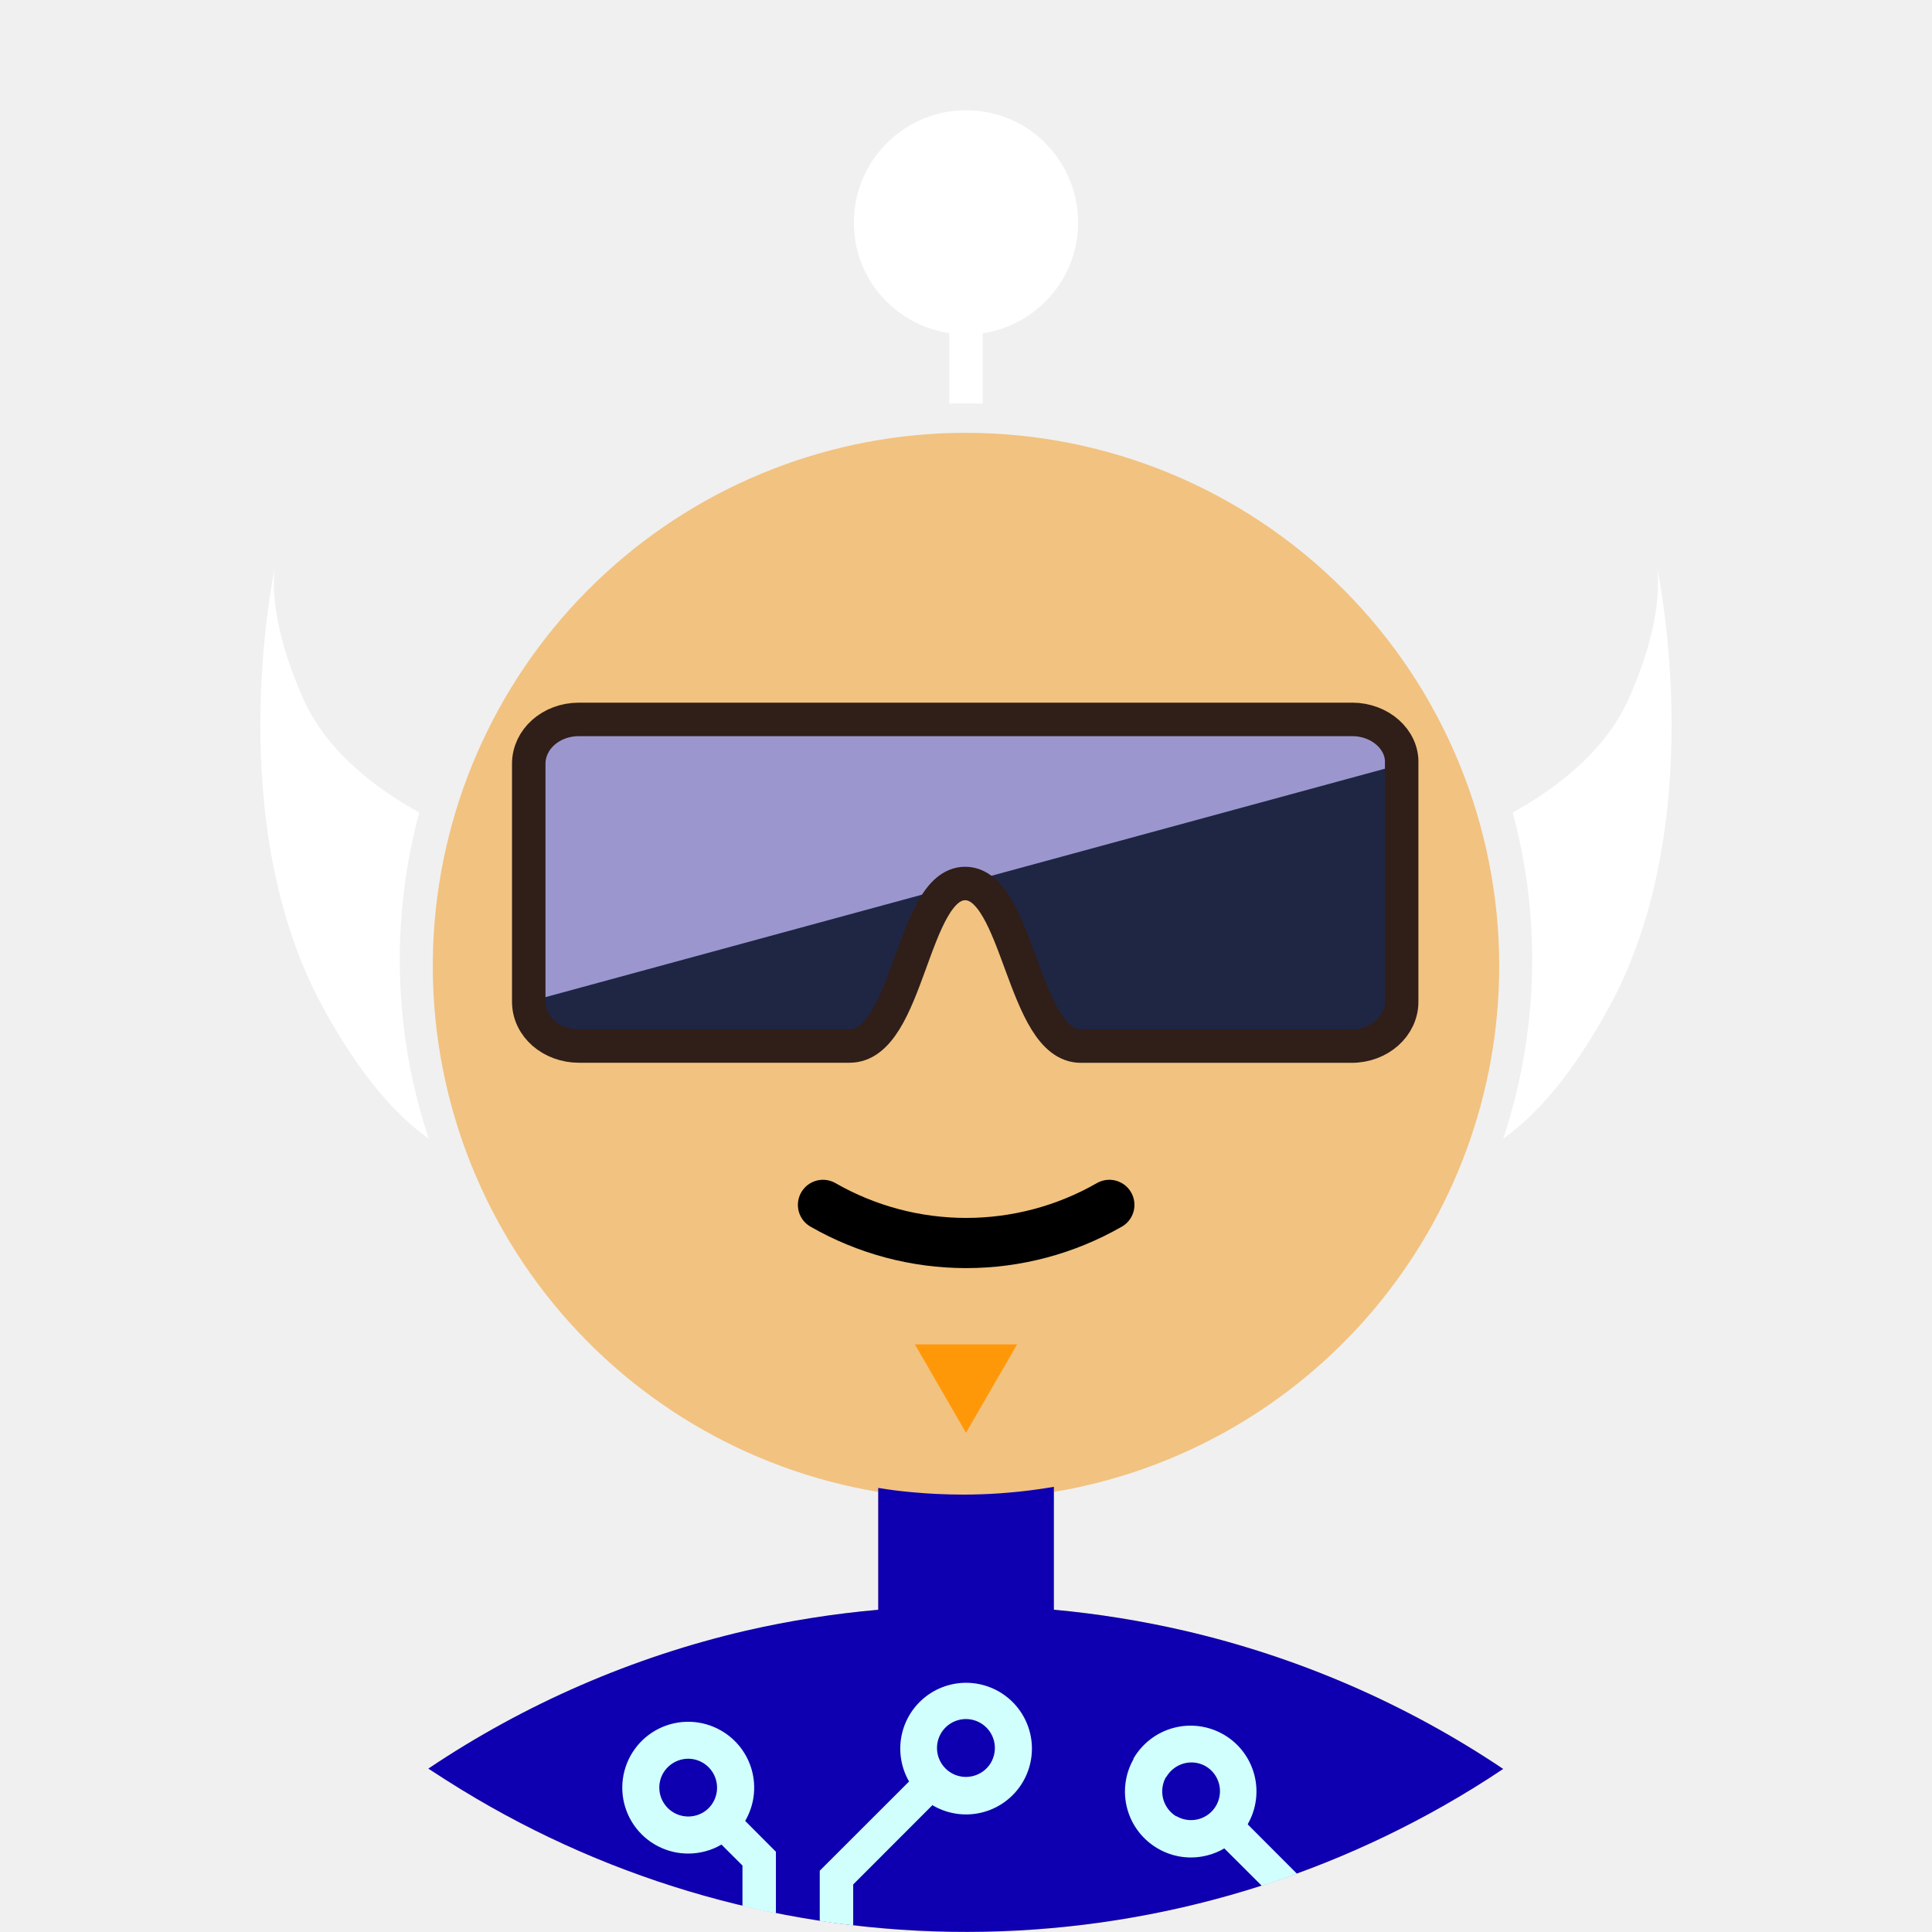
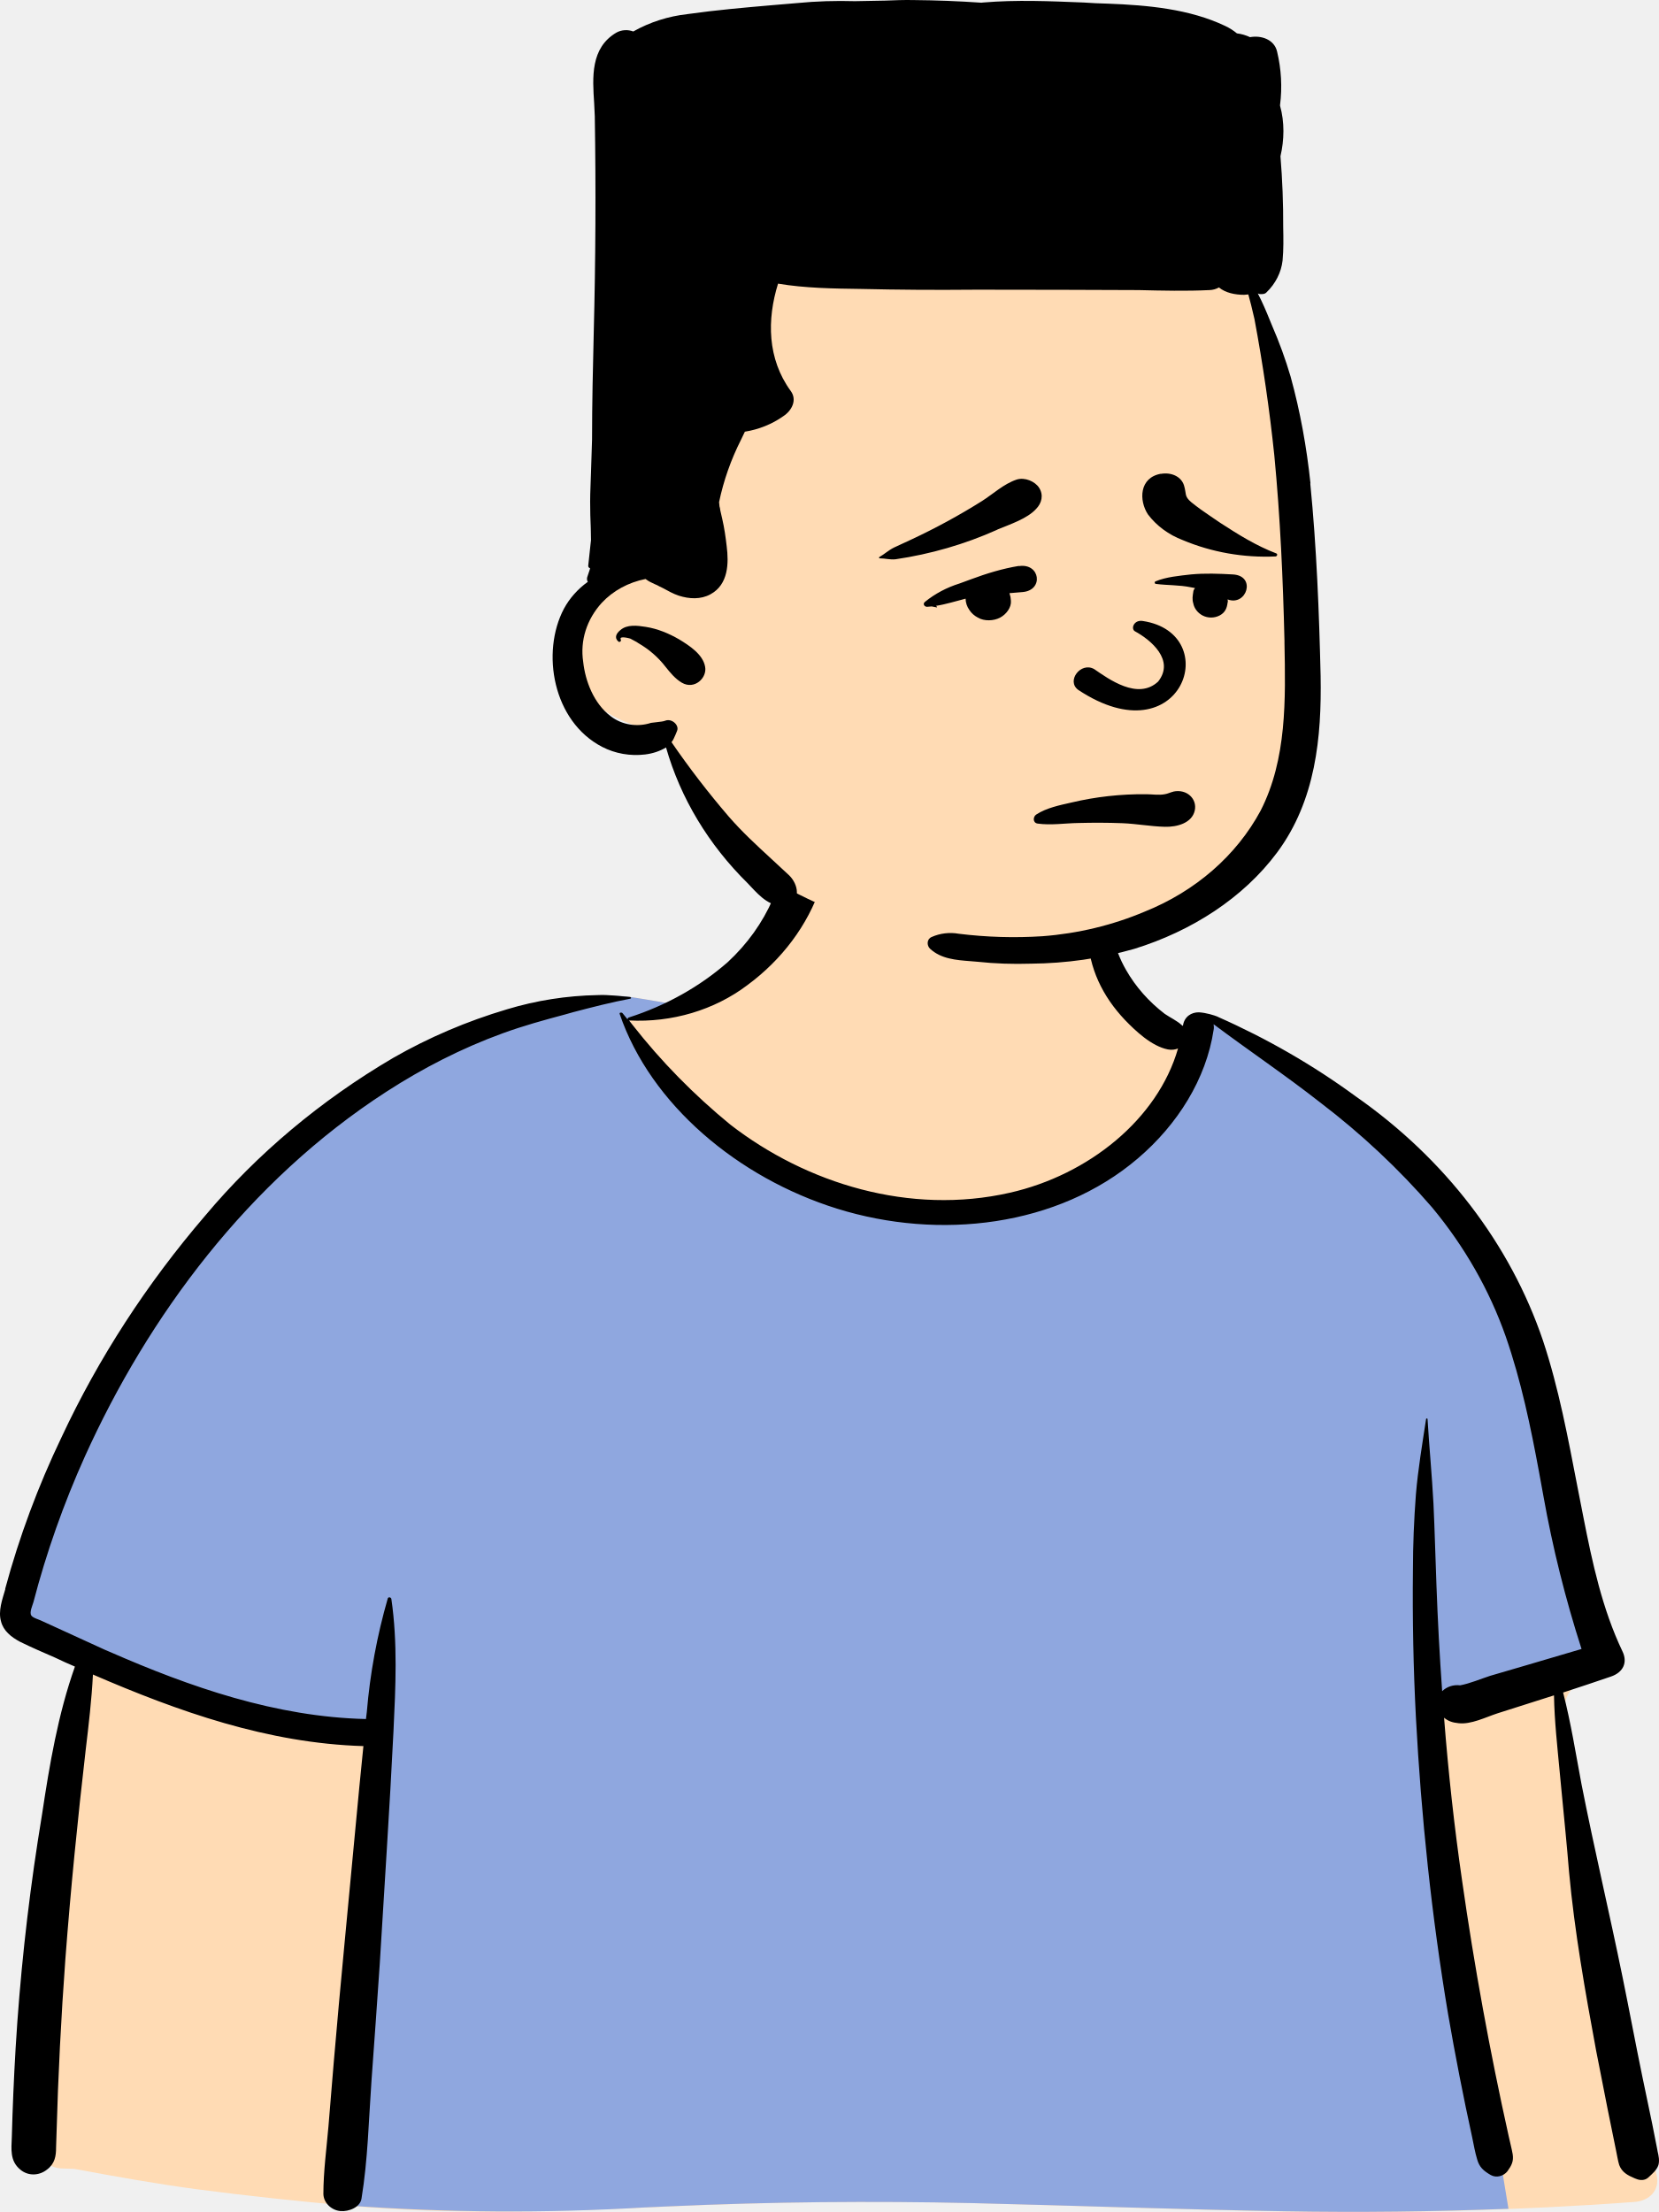
- <svg xmlns="http://www.w3.org/2000/svg" width="231" height="231" viewBox="0 0 231 231" fill="none">
-   <g clip-path="url(#clip0_252_181)">
-     <path d="M115.5 51.75C99.504 51.749 84.092 57.762 72.322 68.595C60.553 79.428 53.286 94.29 51.964 110.232C50.642 126.174 55.362 142.03 65.186 154.653C75.011 167.277 89.222 175.746 105 178.38V192.47C85.782 194.224 67.31 200.766 51.271 211.497C70.278 224.215 92.632 231.003 115.501 231.003C138.37 231.003 160.724 224.215 179.731 211.497C163.692 200.765 145.22 194.223 126.002 192.468V178.384C140.883 175.899 154.401 168.217 164.151 156.703C173.902 145.189 179.252 130.59 179.252 115.503C179.252 98.613 172.549 82.413 160.615 70.46C148.682 58.508 132.492 51.779 115.602 51.753C115.569 51.753 115.536 51.753 115.502 51.753L115.5 51.75Z" fill="#F2C280" />
-     <path d="M141.74 195.003C155.268 198.151 168.113 203.724 179.652 211.453L179.722 211.503C178.552 212.293 177.362 213.053 176.162 213.793C157.989 224.999 137.067 230.95 115.717 230.987C94.367 231.024 73.424 225.146 55.212 214.003C53.879 213.183 52.545 212.337 51.212 211.463C62.774 203.704 75.651 198.113 89.214 194.963C94.414 193.772 99.69 192.94 105.005 192.473V177.903C106.325 178.123 107.655 178.293 109.005 178.413C111.005 178.603 113.005 178.693 115.125 178.703C118.096 178.702 121.063 178.495 124.006 178.083C124.676 177.993 125.346 177.883 126.006 177.773V192.463C131.304 192.954 136.563 193.803 141.747 195.003H141.74Z" fill="#0E00B1" />
-     <path d="M79.292 212.004C78.951 212.596 78.793 213.276 78.838 213.959C78.883 214.641 79.129 215.294 79.545 215.837C79.962 216.379 80.529 216.786 81.176 217.006C81.824 217.226 82.522 217.25 83.182 217.074C83.623 216.96 84.036 216.759 84.397 216.483C84.757 216.206 85.059 215.859 85.282 215.464C85.735 214.667 85.855 213.724 85.615 212.84C85.375 211.956 84.796 211.202 84.002 210.744C83.61 210.516 83.176 210.369 82.726 210.31C82.277 210.252 81.82 210.284 81.382 210.404C80.504 210.646 79.755 211.219 79.292 212.004ZM139.414 212.464C138.967 213.251 138.843 214.181 139.068 215.058C139.294 215.935 139.852 216.69 140.624 217.164H140.684C141.479 217.62 142.422 217.743 143.307 217.505C144.192 217.267 144.946 216.687 145.404 215.894L145.474 215.764C145.888 214.972 145.979 214.051 145.729 213.194C145.48 212.337 144.908 211.609 144.134 211.164C143.349 210.726 142.423 210.611 141.554 210.844C140.672 211.088 139.919 211.665 139.454 212.454L139.414 212.464ZM149.215 218.164L155.075 224.034C153.685 224.534 152.285 225.034 150.865 225.474L146.384 221.004C145.779 221.363 145.126 221.636 144.444 221.814C143.442 222.087 142.395 222.157 141.365 222.022C140.335 221.886 139.342 221.547 138.444 221.024C136.646 219.987 135.33 218.282 134.783 216.28C134.237 214.278 134.503 212.14 135.524 210.334V210.264C136.572 208.455 138.294 207.136 140.313 206.596C142.332 206.056 144.483 206.339 146.294 207.384L146.414 207.454C148.173 208.509 149.45 210.211 149.971 212.196C150.492 214.18 150.217 216.289 149.204 218.074V218.144L149.215 218.164ZM111.514 215.804L102.013 225.314V230.214C100.663 230.054 99.333 229.884 98.013 229.674V223.674L98.593 223.094L108.693 213.004C107.738 211.348 107.419 209.401 107.794 207.527C108.17 205.653 109.215 203.98 110.733 202.819C112.252 201.659 114.141 201.091 116.048 201.221C117.955 201.352 119.749 202.172 121.096 203.528C122.443 204.884 123.25 206.684 123.367 208.592C123.484 210.499 122.903 212.384 121.732 213.895C120.561 215.405 118.88 216.438 117.003 216.8C115.127 217.163 113.182 216.83 111.533 215.864L111.514 215.804ZM118.834 209.894C119.041 209.12 118.974 208.299 118.643 207.57C118.312 206.841 117.739 206.249 117.021 205.895C116.303 205.541 115.484 205.447 114.705 205.629C113.925 205.811 113.233 206.258 112.746 206.893C112.258 207.529 112.007 208.313 112.033 209.113C112.06 209.913 112.363 210.68 112.891 211.281C113.42 211.883 114.14 212.283 114.93 212.413C115.72 212.542 116.531 212.394 117.224 211.994C117.62 211.77 117.966 211.469 118.243 211.108C118.519 210.747 118.72 210.334 118.834 209.894ZM89.093 217.714L92.183 220.814L92.773 221.404V228.764C91.433 228.504 90.093 228.214 88.773 227.894V223.054L86.263 220.544C85.657 220.903 85.004 221.176 84.323 221.354C83.07 221.689 81.755 221.711 80.492 221.416C79.23 221.122 78.059 220.52 77.085 219.665C76.11 218.81 75.362 217.728 74.906 216.514C74.45 215.301 74.3 213.993 74.471 212.708C74.641 211.423 75.125 210.2 75.881 209.147C76.637 208.094 77.641 207.243 78.805 206.671C79.968 206.099 81.255 205.823 82.55 205.867C83.846 205.911 85.111 206.274 86.233 206.924C87.128 207.44 87.914 208.127 88.544 208.946C89.174 209.766 89.636 210.702 89.905 211.7C90.173 212.698 90.242 213.74 90.108 214.765C89.974 215.79 89.639 216.778 89.123 217.674L89.093 217.714Z" fill="#D1FFFE" />
-     <path d="M32.902 67.664C32.539 69.387 26.668 98.359 38.516 120.26C43.1 128.734 47.524 133.499 51.266 136.153C48.972 129.268 47.801 122.06 47.797 114.803C47.793 108.84 48.577 102.903 50.129 97.145C45.637 94.68 39.261 90.244 36.295 83.625C32.132 74.34 32.679 68.952 32.902 67.664ZM198.092 67.664C198.315 68.952 198.862 74.34 194.7 83.625C191.733 90.243 185.357 94.68 180.866 97.145C182.417 102.903 183.201 108.84 183.198 114.803C183.193 122.06 182.022 129.268 179.729 136.153C183.471 133.5 187.894 128.735 192.479 120.26C204.326 98.36 198.455 69.387 198.092 67.664Z" fill="white" />
-     <path d="M115.73 13.19C108.351 13.056 102.221 18.979 102.099 26.358C101.998 32.24 105.55 36.876 110.155 38.878C111.216 39.339 112.342 39.658 113.497 39.835V48.264C114.165 48.243 114.833 48.233 115.501 48.233C116.167 48.233 116.832 48.242 117.497 48.262V39.85C120.097 39.466 122.656 38.302 124.806 36.225C129.038 32.138 129.805 26.35 127.964 21.676C126.123 17.004 121.614 13.293 115.732 13.19L115.73 13.19Z" fill="white" />
-     <path d="M161.73 86.016H69.22C65.85 86.016 63.22 88.415 63.22 91.316V119.766C63.22 122.766 65.96 125.066 69.22 125.066H101.58C108.67 125.066 109.02 105.636 115.4 105.636C121.78 105.636 122.28 125.076 129.23 125.076H161.59C164.96 125.076 167.59 122.676 167.59 119.776V91.316C167.73 88.415 164.99 86.016 161.69 86.016H161.73Z" fill="#1F2644" />
-     <path d="M161.73 86.016H69.22C65.85 86.016 63.22 88.415 63.22 91.316V119.766L167.77 91.316C167.77 88.415 165.03 86.016 161.77 86.016H161.73Z" fill="#9B97CE" />
-     <path d="M161.73 86.016H69.22C65.85 86.016 63.22 88.415 63.22 91.316V119.766C63.22 122.766 65.96 125.066 69.22 125.066H101.58C108.67 125.066 109.02 105.636 115.4 105.636C121.78 105.636 122.28 125.076 129.23 125.076H161.59C164.96 125.076 167.59 122.676 167.59 119.776V91.316C167.73 88.415 164.99 86.016 161.69 86.016H161.73Z" stroke="#301E19" stroke-width="4.003" stroke-linecap="round" stroke-linejoin="round" />
-     <path d="M121.61 160.742H109.39L115.5 171.312L121.61 160.742Z" fill="#FF9809" />
-     <path d="M132.64 144.062C127.429 147.05 121.527 148.622 115.52 148.622C109.513 148.622 103.611 147.05 98.4 144.062" stroke="black" stroke-width="6" stroke-linecap="round" stroke-linejoin="round" />
-   </g>
-   <defs>
-     <clipPath id="clip0_252_181">
-       <rect width="231" height="231" fill="white" />
-     </clipPath>
-   </defs>
+ <svg xmlns="http://www.w3.org/2000/svg" width="150" height="200" viewBox="0 0 150 200" fill="none">
+   <path fill-rule="evenodd" clip-rule="evenodd" d="M144.643 173.743C143.507 168 142.511 162.236 141.655 156.455C141.464 155.137 141.176 153.648 142.172 152.689C143.57 151.32 144.853 150.156 145.007 148.204C145.16 146.373 144.47 144.37 144.049 142.59C143.116 138.859 142.011 135.164 140.736 131.515C139.472 127.801 138.074 124.121 136.657 120.458C135.335 117.034 134.071 113.559 132.348 110.273C129.092 104.025 123.538 99.403 116.721 96.305C114.997 95.535 111.55 92.796 109.769 92.197C108.141 91.615 108.141 93.276 106.532 92.642C105.249 92.146 104.043 91.495 103.334 90.383C102.568 89.185 100.595 87.49 100.289 86.103C99.657 83.125 100.346 80.592 97.991 78.35C95.823 76.386 93.104 74.979 90.12 74.276C83.666 72.684 75.086 73.796 71.199 79.154C69.341 81.704 68.709 84.803 66.181 86.874C63.998 88.705 64.496 89.955 61.661 90.879C61.489 90.931 57.142 90.109 56.989 90.16C53.886 89.561 50.918 91.222 48.083 92.18C43.849 93.625 39.803 95.479 36.018 97.709C28.413 102.237 21.777 107.948 16.427 114.569C9.678 122.864 4.716 132.209 1.796 142.128C1.47 143.223 1.125 144.353 1.508 145.448C1.834 146.356 2.542 147.023 3.385 147.571C4.534 148.307 6.832 148.769 6.775 150.258C6.756 151.388 6.315 152.569 6.104 153.682C5.856 155 5.664 156.335 5.453 157.653C4.534 163.712 3.806 169.806 3.481 175.9C3.059 181.941 3.027 187.999 3.385 194.044C3.404 194.438 3.538 194.814 3.768 195.105C3.577 195.174 3.538 195.516 3.787 195.567L4.304 195.653C4.692 195.913 5.161 196.056 5.645 196.064L6.698 196.098C10.394 196.783 14.091 197.45 17.825 197.947C22.383 198.546 26.941 199.025 31.518 199.436C40.94 200.257 50.286 199.984 59.689 199.538C69.09 199.094 78.507 198.98 87.918 199.196C97.34 199.436 106.762 199.795 116.184 199.949C126.717 200.12 137.25 199.864 147.745 199.093C149.181 199.008 150.082 197.981 149.794 196.697C148.09 189.046 146.156 181.446 144.624 173.76L144.643 173.743Z" fill="#FFDBB4" />
+   <path fill-rule="evenodd" clip-rule="evenodd" d="M48.064 92.18L48.294 92.112C51.071 91.136 53.963 89.578 56.989 90.16C57.084 90.126 59.057 90.486 60.417 90.708L59.133 91.906L56.874 92.266C64.668 103.751 73.88 109.503 84.509 109.503C95.137 109.503 103.219 103.751 108.715 92.266L109.481 92.095C109.558 92.095 109.673 92.129 109.769 92.163C111.55 92.779 115.016 95.518 116.721 96.288C123.538 99.369 129.073 103.991 132.348 110.256C134.014 113.44 135.259 116.76 136.523 120.098L136.657 120.44C138.074 124.104 139.472 127.801 140.736 131.498C141.942 134.99 143.034 138.516 143.915 142.076L144.049 142.573C144.47 144.353 145.16 146.339 145.007 148.187C144.949 148.825 144.754 149.447 144.432 150.019L129.035 154.983L136.389 199.71C129.667 199.966 122.925 200.052 116.184 199.932C106.762 199.778 97.34 199.419 87.918 199.196C78.782 198.991 69.667 199.076 60.532 199.487L58.233 199.59C49.336 200.12 40.406 200.063 31.518 199.419L30.924 199.367V192.812L34.046 156.369L18.151 153.699L2.581 146.938C2.092 146.521 1.723 146.004 1.508 145.431C1.144 144.404 1.413 143.377 1.7 142.35L1.796 142.128C4.758 132.223 9.717 122.884 16.427 114.569C21.77 107.943 28.399 102.227 35.999 97.692C39.791 95.467 43.832 93.601 48.064 92.163V92.18Z" fill="#8FA7DF" />
+   <path fill-rule="evenodd" clip-rule="evenodd" d="M54.039 89.972C55.016 89.921 56.012 90.075 56.989 90.143C57.065 90.16 57.104 90.28 56.989 90.297C55.265 90.622 53.541 91.067 51.837 91.513L51.109 91.718C49.194 92.231 47.317 92.745 45.441 93.43C41.725 94.782 38.202 96.596 34.946 98.702C22.44 106.781 13.401 119.02 7.675 131.686C5.748 135.967 4.192 140.373 3.021 144.866C2.945 145.14 2.638 145.791 2.83 146.065C2.964 146.287 3.519 146.424 3.787 146.561L4.649 146.955L9.475 149.163L9.916 149.351C17.193 152.535 24.93 155.239 33.088 155.428L33.165 154.794C33.454 151.327 34.089 147.89 35.061 144.524C35.118 144.353 35.367 144.421 35.386 144.575C35.961 148.529 35.769 152.518 35.578 156.506C35.233 163.524 34.754 170.576 34.333 177.611C34.103 181.138 33.835 184.629 33.586 188.173C33.337 191.682 33.261 195.293 32.686 198.785C32.571 199.573 31.537 199.983 30.771 199.915C29.928 199.829 29.258 199.145 29.239 198.374C29.239 196.338 29.526 194.266 29.698 192.247L30.177 186.461C30.771 179.426 31.48 172.391 32.131 165.356C32.361 162.861 32.603 160.368 32.858 157.875C24.202 157.619 16.12 154.743 8.403 151.405C8.288 153.665 8.02 155.941 7.752 158.184C7.024 164.483 6.392 170.782 5.913 177.098C5.523 182.382 5.255 187.672 5.109 192.965L5.07 194.164C5.07 194.917 4.975 195.619 4.247 196.166C3.538 196.731 2.542 196.765 1.834 196.166C0.876 195.379 1.03 194.301 1.068 193.239C1.14 190.545 1.255 187.852 1.413 185.16C1.791 178.89 2.462 172.637 3.423 166.417L3.806 164.02C4.477 159.57 5.243 155 6.775 150.686C6.181 150.429 5.587 150.173 4.994 149.882C3.94 149.42 2.849 148.957 1.815 148.444C1.01 148.016 0.302 147.451 0.091 146.595C-0.177 145.654 0.206 144.627 0.474 143.702V143.634C1.74 138.95 3.444 134.369 5.568 129.94C8.909 122.791 13.274 116.059 18.553 109.913C23.251 104.319 28.998 99.495 35.54 95.655C38.755 93.81 42.216 92.332 45.843 91.256C48.486 90.456 51.25 90.023 54.039 89.972ZM71.294 78.675C72.444 77.562 74.761 78.709 74.205 80.181C73.018 83.668 70.707 86.764 67.56 89.082C64.585 91.327 60.761 92.466 56.874 92.266L57.199 92.676C59.767 95.956 62.727 98.975 66.028 101.68C72.922 107.021 82.268 109.896 91.307 107.842C98.412 106.233 104.675 101.201 106.513 94.799C106.264 94.902 105.939 94.953 105.594 94.885C104.119 94.594 102.664 93.207 101.706 92.214C100.691 91.136 99.887 89.989 99.293 88.671C98.221 86.275 97.876 83.176 99.351 80.849C99.542 80.558 99.925 80.729 99.983 81.02L100.04 81.448C100.327 83.621 100.672 85.727 101.821 87.713C102.684 89.221 103.868 90.564 105.307 91.666C105.804 92.009 106.417 92.283 106.858 92.694L106.954 92.762C107.068 91.906 107.739 91.513 108.409 91.53C109.041 91.564 109.807 91.803 110.094 91.923L110.113 91.94C114.561 93.906 118.744 96.318 122.581 99.13C130.635 104.755 136.547 112.467 139.51 121.211C140.947 125.541 141.77 130.009 142.632 134.459L143.168 137.198C143.972 141.289 144.872 145.483 146.692 149.3C147.171 150.275 146.807 151.2 145.639 151.593C144.207 152.083 142.77 152.562 141.33 153.031C142.038 155.77 142.479 158.594 142.996 161.333C144.145 167.17 145.524 172.973 146.711 178.793C147.324 181.788 147.879 184.783 148.492 187.745L149.392 192.058L149.852 194.386L149.871 194.506C149.967 194.917 150.062 195.345 149.947 195.756C149.794 196.218 149.392 196.543 149.028 196.885C148.722 197.159 148.301 197.159 147.937 197.005L147.803 196.954C147.151 196.68 146.654 196.406 146.405 195.756C146.27 195.328 146.213 194.865 146.117 194.438C145.602 191.953 145.104 189.465 144.624 186.974L144.317 185.417C143.321 180.042 142.364 174.65 141.866 169.241C141.674 166.845 141.425 164.431 141.195 162.018L141.023 160.22C140.812 157.944 140.544 155.599 140.506 153.288L139.644 153.562L135.393 154.914C134.339 155.257 132.999 155.941 131.869 155.804C131.314 155.753 130.911 155.599 130.567 155.308C130.95 160.238 131.486 165.133 132.195 170.029C133.299 177.773 134.704 185.48 136.408 193.137C136.523 193.684 136.676 194.232 136.772 194.78C136.867 195.413 136.676 195.79 136.293 196.32C135.967 196.731 135.335 196.954 134.799 196.663C134.11 196.269 133.746 195.927 133.554 195.225C133.363 194.592 133.248 193.924 133.114 193.274C132.303 189.567 131.575 185.846 130.931 182.113C129.437 173.212 128.498 164.243 128.02 155.274C127.791 150.838 127.702 146.397 127.752 141.957C127.752 139.68 127.847 137.403 128.02 135.127C128.211 132.833 128.594 130.591 128.939 128.314C128.939 128.229 129.073 128.229 129.073 128.314C129.226 130.865 129.475 133.415 129.609 135.966C129.724 138.413 129.782 140.844 129.877 143.292C129.992 146.493 130.165 149.711 130.394 152.911C130.596 152.71 130.85 152.557 131.134 152.464C131.418 152.371 131.723 152.343 132.022 152.381C132.922 152.21 133.88 151.799 134.722 151.525L137.94 150.584L142.996 149.094C141.533 144.551 140.382 139.932 139.549 135.264L139.165 133.158C138.399 129.016 137.538 124.857 136.14 120.834C134.664 116.637 132.411 112.691 129.475 109.16C126.485 105.702 123.103 102.53 119.383 99.694C116.242 97.23 112.929 95.004 109.73 92.608C109.75 92.762 109.769 92.95 109.73 93.121C109.06 97.555 106.475 101.68 102.874 104.744C95.654 110.906 84.949 112.173 75.68 109.28C66.737 106.49 58.827 99.866 56.031 91.684C55.974 91.547 56.184 91.513 56.28 91.598L56.74 92.163C56.74 92.094 56.778 92.009 56.874 91.992C60.216 90.918 63.26 89.214 65.798 86.993C67.568 85.355 68.954 83.417 69.877 81.294L69.954 81.122C70.279 80.266 70.567 79.376 71.294 78.692V78.675Z" fill="black" />
+   <path fill-rule="evenodd" clip-rule="evenodd" d="M85.694 13.407C96.549 13.407 112.449 19.895 113.634 26.142C115.029 33.503 118.163 61.164 116.462 70.219C114.742 79.274 108.13 85.967 93.453 85.967C78.776 85.967 67.806 78.794 65.303 76.33C62.78 73.865 59.742 66.213 59.742 66.213C59.742 66.213 51.715 64.998 51.658 59.247C51.62 53.513 55.709 51.749 55.709 51.749C55.709 51.749 53.512 27.957 58.117 22.051C62.761 16.146 74.858 13.407 85.694 13.407Z" fill="#FFDBB4" />
+   <path d="M118.469 43.705C119.042 49.49 119.271 55.344 119.405 61.13C119.501 66.641 118.965 72.376 115.468 77.083C112.411 81.191 107.748 84.186 102.549 85.795C99.533 86.655 96.389 87.105 93.224 87.131C91.599 87.182 89.975 87.131 88.388 86.959L87.777 86.908C86.439 86.805 85.082 86.703 84.089 85.778C83.783 85.487 83.783 84.905 84.242 84.717C84.999 84.38 85.859 84.278 86.688 84.426C89.195 84.737 91.731 84.812 94.255 84.649C97.462 84.407 100.595 83.654 103.505 82.423C108.088 80.584 111.797 77.352 113.978 73.3C116.366 68.627 116.233 63.201 116.137 58.151V57.946C116.003 52.349 115.755 46.768 115.22 41.188C114.789 37.056 114.19 32.94 113.423 28.847L113.118 27.563L112.869 26.622L112.487 26.656C111.684 26.656 110.805 26.485 110.213 25.988C109.956 26.137 109.659 26.22 109.353 26.228C107.232 26.331 105.091 26.279 102.951 26.228C98.479 26.207 94.007 26.196 89.535 26.194H88.006C84.617 26.227 81.228 26.204 77.84 26.125C75.336 26.091 72.794 26.057 70.348 25.646C69.335 28.898 69.374 32.441 71.495 35.351C72.087 36.156 71.609 37.114 70.826 37.628C69.813 38.345 68.619 38.828 67.348 39.032C67.235 39.272 67.121 39.512 67.004 39.75C66.09 41.555 65.423 43.452 65.016 45.399C65.027 45.53 65.04 45.662 65.055 45.793L65.093 45.93L65.131 46.169L65.303 46.922C65.494 47.744 65.609 48.566 65.704 49.387C65.895 50.894 65.876 52.845 64.233 53.735C63.354 54.214 62.322 54.163 61.366 53.855C60.85 53.684 60.411 53.427 59.933 53.17L59.646 53.033C59.493 52.948 59.34 52.862 59.188 52.811C58.996 52.708 58.805 52.64 58.614 52.52L58.366 52.349C56.817 52.656 55.426 53.414 54.41 54.505C53.737 55.242 53.24 56.094 52.95 57.01C52.661 57.926 52.586 58.886 52.728 59.829C52.919 61.592 53.684 63.594 55.213 64.758C55.706 65.141 56.304 65.399 56.946 65.504C57.588 65.61 58.25 65.559 58.863 65.358L59.436 65.289C59.704 65.255 59.971 65.238 60.181 65.152C60.755 64.947 61.443 65.58 61.213 66.094L61.08 66.419C60.965 66.659 60.888 66.898 60.716 67.104C62.304 69.419 64.026 71.659 65.876 73.814C67.061 75.183 68.361 76.381 69.698 77.613L71.361 79.154C72.164 79.941 72.508 81.482 71.036 81.824C69.737 82.115 68.724 81.054 67.921 80.198L67.615 79.873C64.065 76.38 61.525 72.16 60.22 67.583C59.646 67.925 59.016 68.131 58.328 68.216C56.986 68.379 55.621 68.138 54.448 67.531C49.976 65.221 48.906 58.973 50.989 55.036C51.498 54.092 52.236 53.262 53.149 52.605C53.072 52.486 53.053 52.349 53.091 52.195L53.359 51.39C53.244 51.339 53.168 51.253 53.187 51.133L53.397 49.182L53.435 48.84L53.416 47.761C53.378 46.957 53.359 46.152 53.359 45.331C53.359 44.475 53.416 43.585 53.435 42.729L53.531 39.733C53.531 36.498 53.607 33.263 53.684 30.045C53.852 23.564 53.884 17.082 53.779 10.6V10.532L53.722 9.333C53.569 6.988 53.378 4.335 55.729 2.949C55.956 2.823 56.213 2.748 56.479 2.73C56.745 2.712 57.012 2.752 57.257 2.846C58.751 2.002 60.435 1.464 62.188 1.271C64.73 0.912 67.271 0.689 69.832 0.467L72.068 0.278C73.788 0.107 75.585 0.056 77.304 0.107L80.018 0.056C80.878 0.022 81.738 -0.013 82.579 0.005C84.632 0.023 86.685 0.103 88.733 0.244L88.885 0.227C91.905 -0.03 94.944 0.107 97.982 0.227C98.708 0.278 99.434 0.313 100.18 0.33C103.773 0.467 107.556 0.809 110.786 2.35C111.167 2.53 111.521 2.755 111.837 3.017C112.258 3.069 112.659 3.188 113.022 3.36C114.054 3.171 115.22 3.582 115.468 4.66C115.851 6.251 115.941 7.888 115.736 9.505V9.556C116.156 11.045 116.118 12.671 115.774 14.126C115.95 16.262 116.032 18.403 116.022 20.545C116.042 21.555 116.061 22.565 115.965 23.558C115.842 24.632 115.332 25.641 114.513 26.433C114.36 26.605 114.092 26.605 113.882 26.587L113.729 26.536C114.13 27.306 114.474 28.111 114.799 28.915L115.01 29.429C115.667 30.94 116.229 32.483 116.691 34.05C117.57 37.234 118.144 40.452 118.488 43.705H118.469Z" fill="black" />
+   <path d="M57.563 58.048L56.99 57.74C56.99 57.74 55.939 57.432 56.13 57.826C56.206 57.963 56.015 58.117 55.901 57.997C55.518 57.655 55.729 57.261 56.092 56.97C56.703 56.439 57.62 56.559 58.385 56.679C59.474 56.85 60.487 57.278 61.404 57.809C62.36 58.391 63.564 59.178 63.755 60.291C63.946 61.283 62.8 62.396 61.653 61.729C61.041 61.369 60.602 60.821 60.162 60.274C59.511 59.428 58.68 58.707 57.716 58.151L57.563 58.048Z" fill="black" />
+   <path fill-rule="evenodd" clip-rule="evenodd" d="M106.092 71.571C107.317 71.314 108.256 72.239 108.026 73.283C107.777 74.412 106.436 74.789 105.307 74.755C104.023 74.721 102.759 74.481 101.476 74.43C100.136 74.378 98.834 74.378 97.512 74.412C96.287 74.43 95.022 74.635 93.816 74.464C93.356 74.395 93.395 73.831 93.701 73.642C94.62 73.043 95.808 72.803 96.861 72.564C99.072 72.039 101.353 71.786 103.64 71.811C104.158 71.811 104.789 71.913 105.307 71.811C105.556 71.776 105.824 71.64 106.111 71.571H106.092ZM102.606 57.073C104.062 57.86 106.245 59.692 104.713 61.626C102.874 63.338 100.232 61.386 98.929 60.496C97.723 59.812 96.382 61.575 97.493 62.379C106.877 68.593 110.707 57.278 103.334 56.149C102.53 56.012 102.223 56.833 102.606 57.073ZM92.131 51.185C94.046 50.894 94.391 53.358 92.475 53.53L91.269 53.632L91.365 53.975L91.403 54.317C91.46 54.916 90.982 55.55 90.426 55.84C89.852 56.149 88.99 56.183 88.415 55.84C88.098 55.676 87.834 55.44 87.649 55.156C87.43 54.849 87.311 54.493 87.305 54.129C86.424 54.351 85.524 54.642 84.624 54.779L84.719 54.865C84.738 54.899 84.719 54.933 84.681 54.916L84.24 54.831L83.819 54.865C83.589 54.865 83.398 54.608 83.628 54.42C84.533 53.685 85.595 53.12 86.749 52.759L87.822 52.366C89.201 51.852 90.656 51.407 92.131 51.167V51.185ZM107.681 51.938C108.945 51.818 110.209 51.869 111.473 51.938C113.618 52.058 112.718 54.848 110.994 54.197C111.014 54.3 111.033 54.403 110.994 54.488C110.937 54.985 110.765 55.395 110.267 55.652C110.034 55.772 109.77 55.836 109.501 55.836C109.232 55.836 108.968 55.772 108.735 55.652C108.514 55.535 108.325 55.376 108.179 55.187C108.034 54.998 107.936 54.783 107.892 54.557C107.777 54.18 107.835 53.872 107.892 53.513C107.892 53.393 107.969 53.273 108.045 53.17L107.681 53.102C106.609 52.879 105.575 52.931 104.502 52.794C104.387 52.776 104.368 52.623 104.464 52.571C105.421 52.16 106.647 52.058 107.681 51.938ZM91.92 43.362C92.667 43.123 93.586 43.533 93.95 44.098C94.371 44.749 94.199 45.502 93.663 46.032C92.878 46.888 91.346 47.402 90.216 47.864L90.12 47.915C87.235 49.206 84.149 50.101 80.966 50.568C80.449 50.62 80.046 50.483 79.549 50.483C79.472 50.483 79.453 50.397 79.51 50.363C79.97 50.106 80.315 49.764 80.832 49.507L82.421 48.771C84.629 47.738 86.76 46.577 88.798 45.296C89.813 44.646 90.752 43.756 91.92 43.362ZM104.943 42.849C105.862 42.678 106.781 43.054 107.049 43.876C107.298 44.68 107.049 44.851 107.72 45.416C108.294 45.878 108.869 46.289 109.462 46.683L110.343 47.282C111.952 48.326 113.561 49.336 115.399 50.038C115.552 50.106 115.457 50.312 115.323 50.312C112.44 50.441 109.566 49.935 106.954 48.84C105.67 48.353 104.573 47.545 103.794 46.512C102.97 45.262 102.989 43.174 104.981 42.831L104.943 42.849Z" fill="black" />
</svg>
